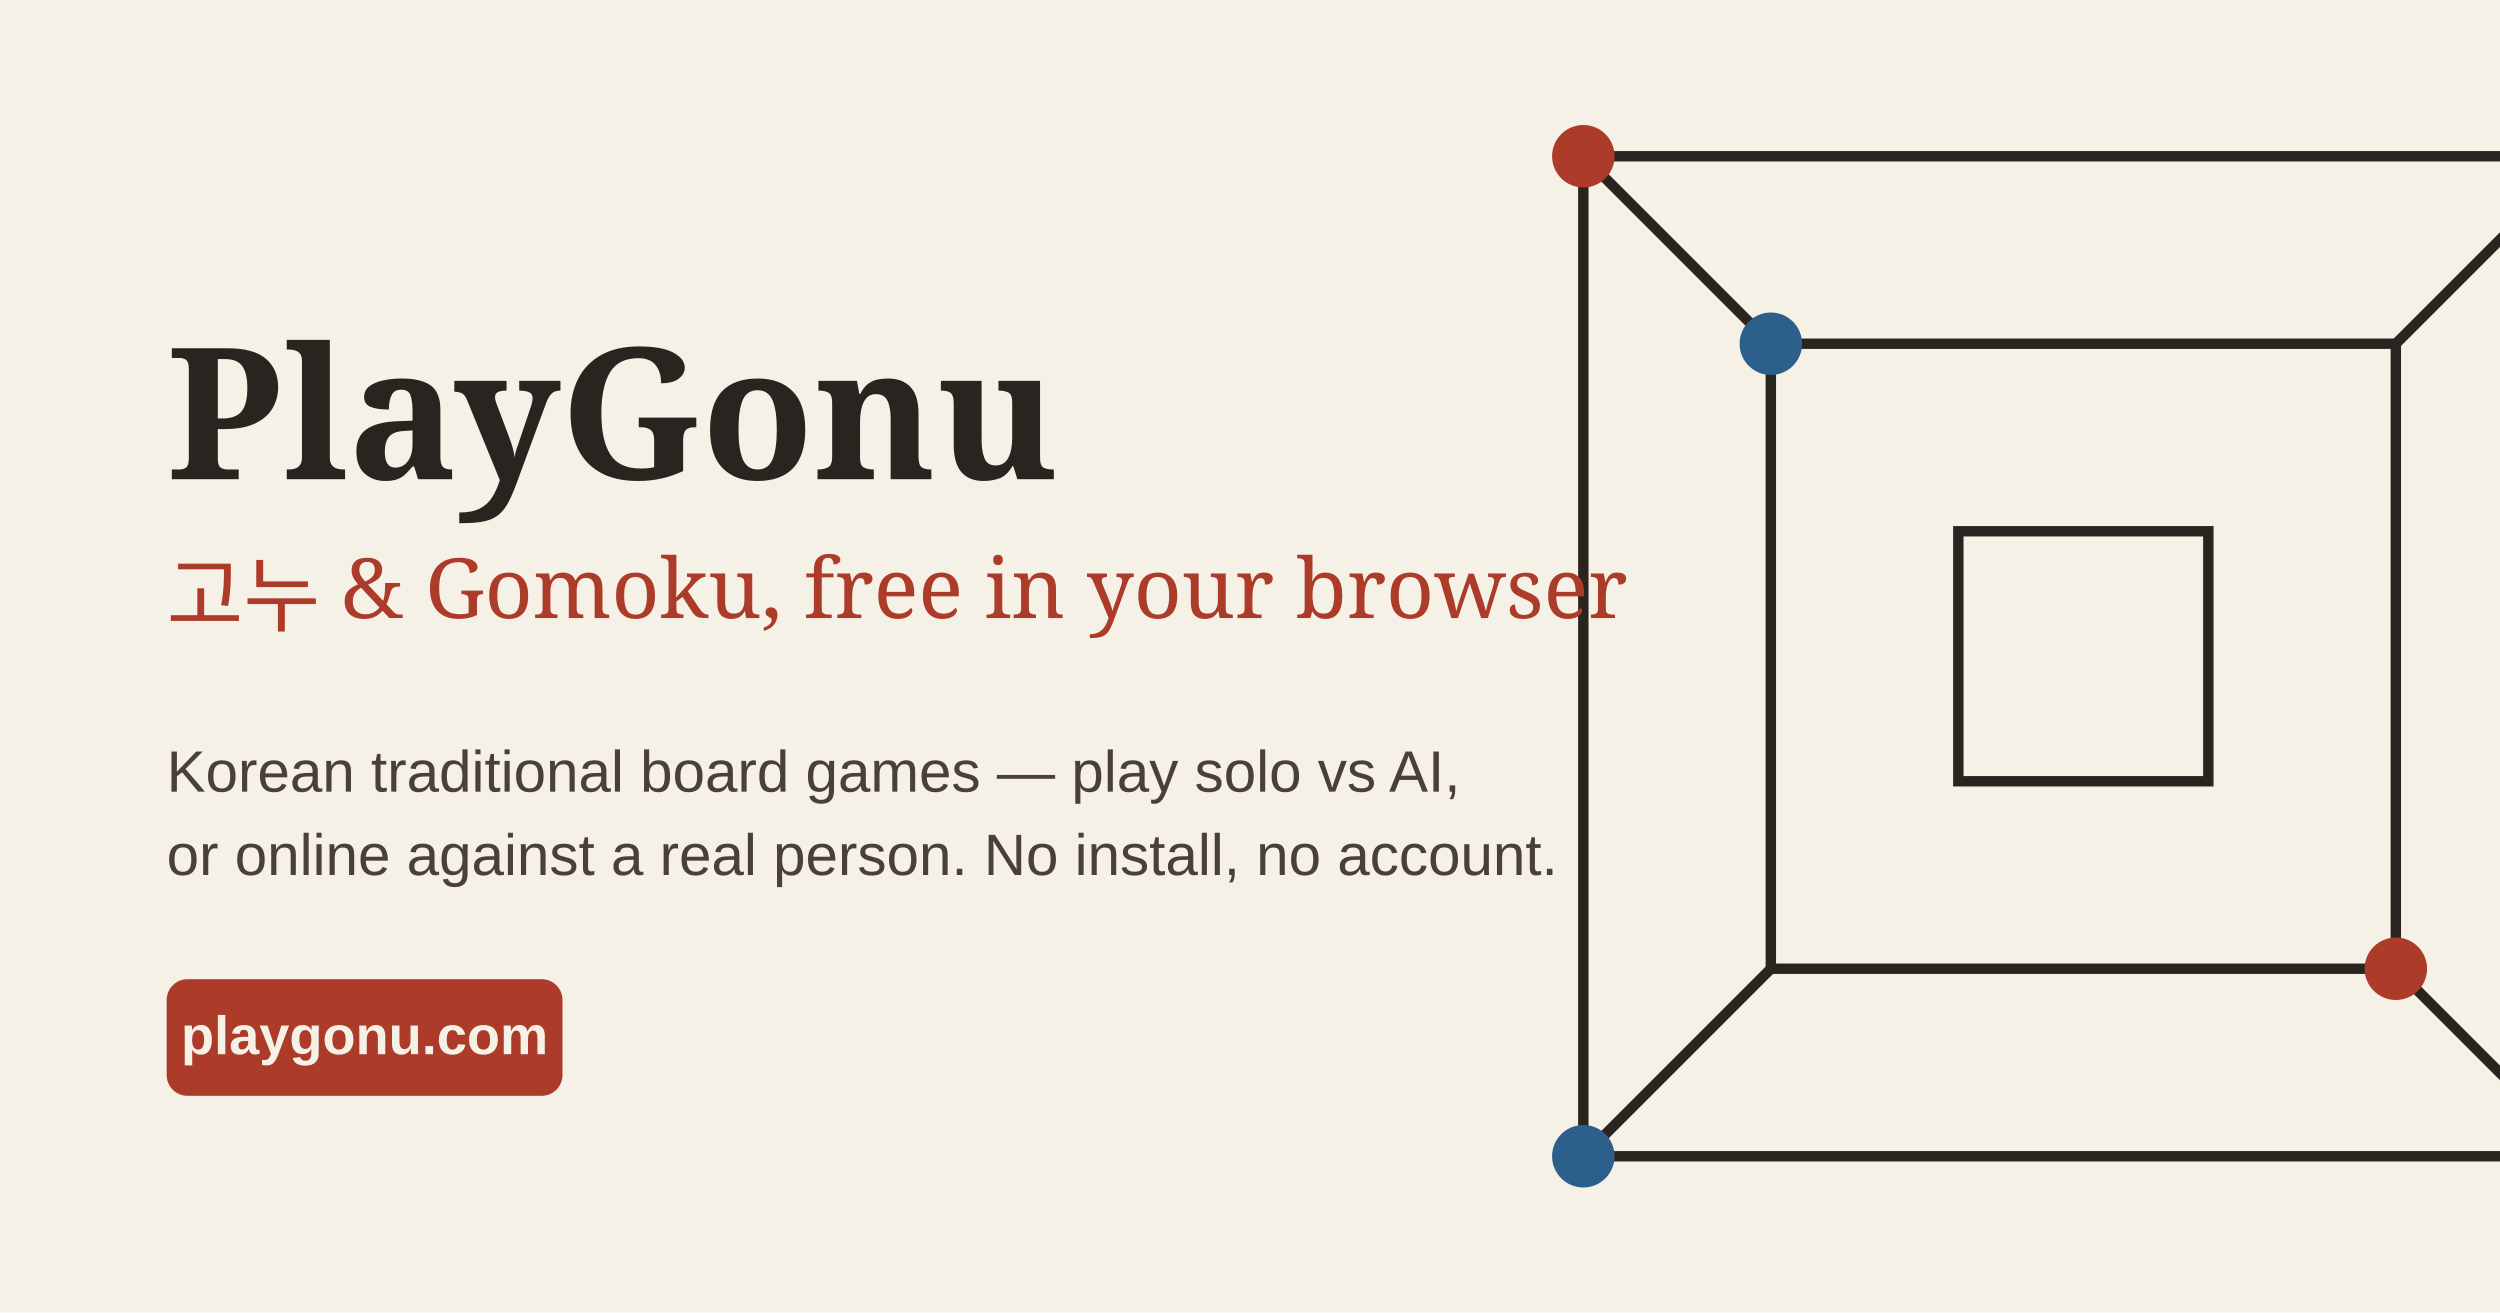
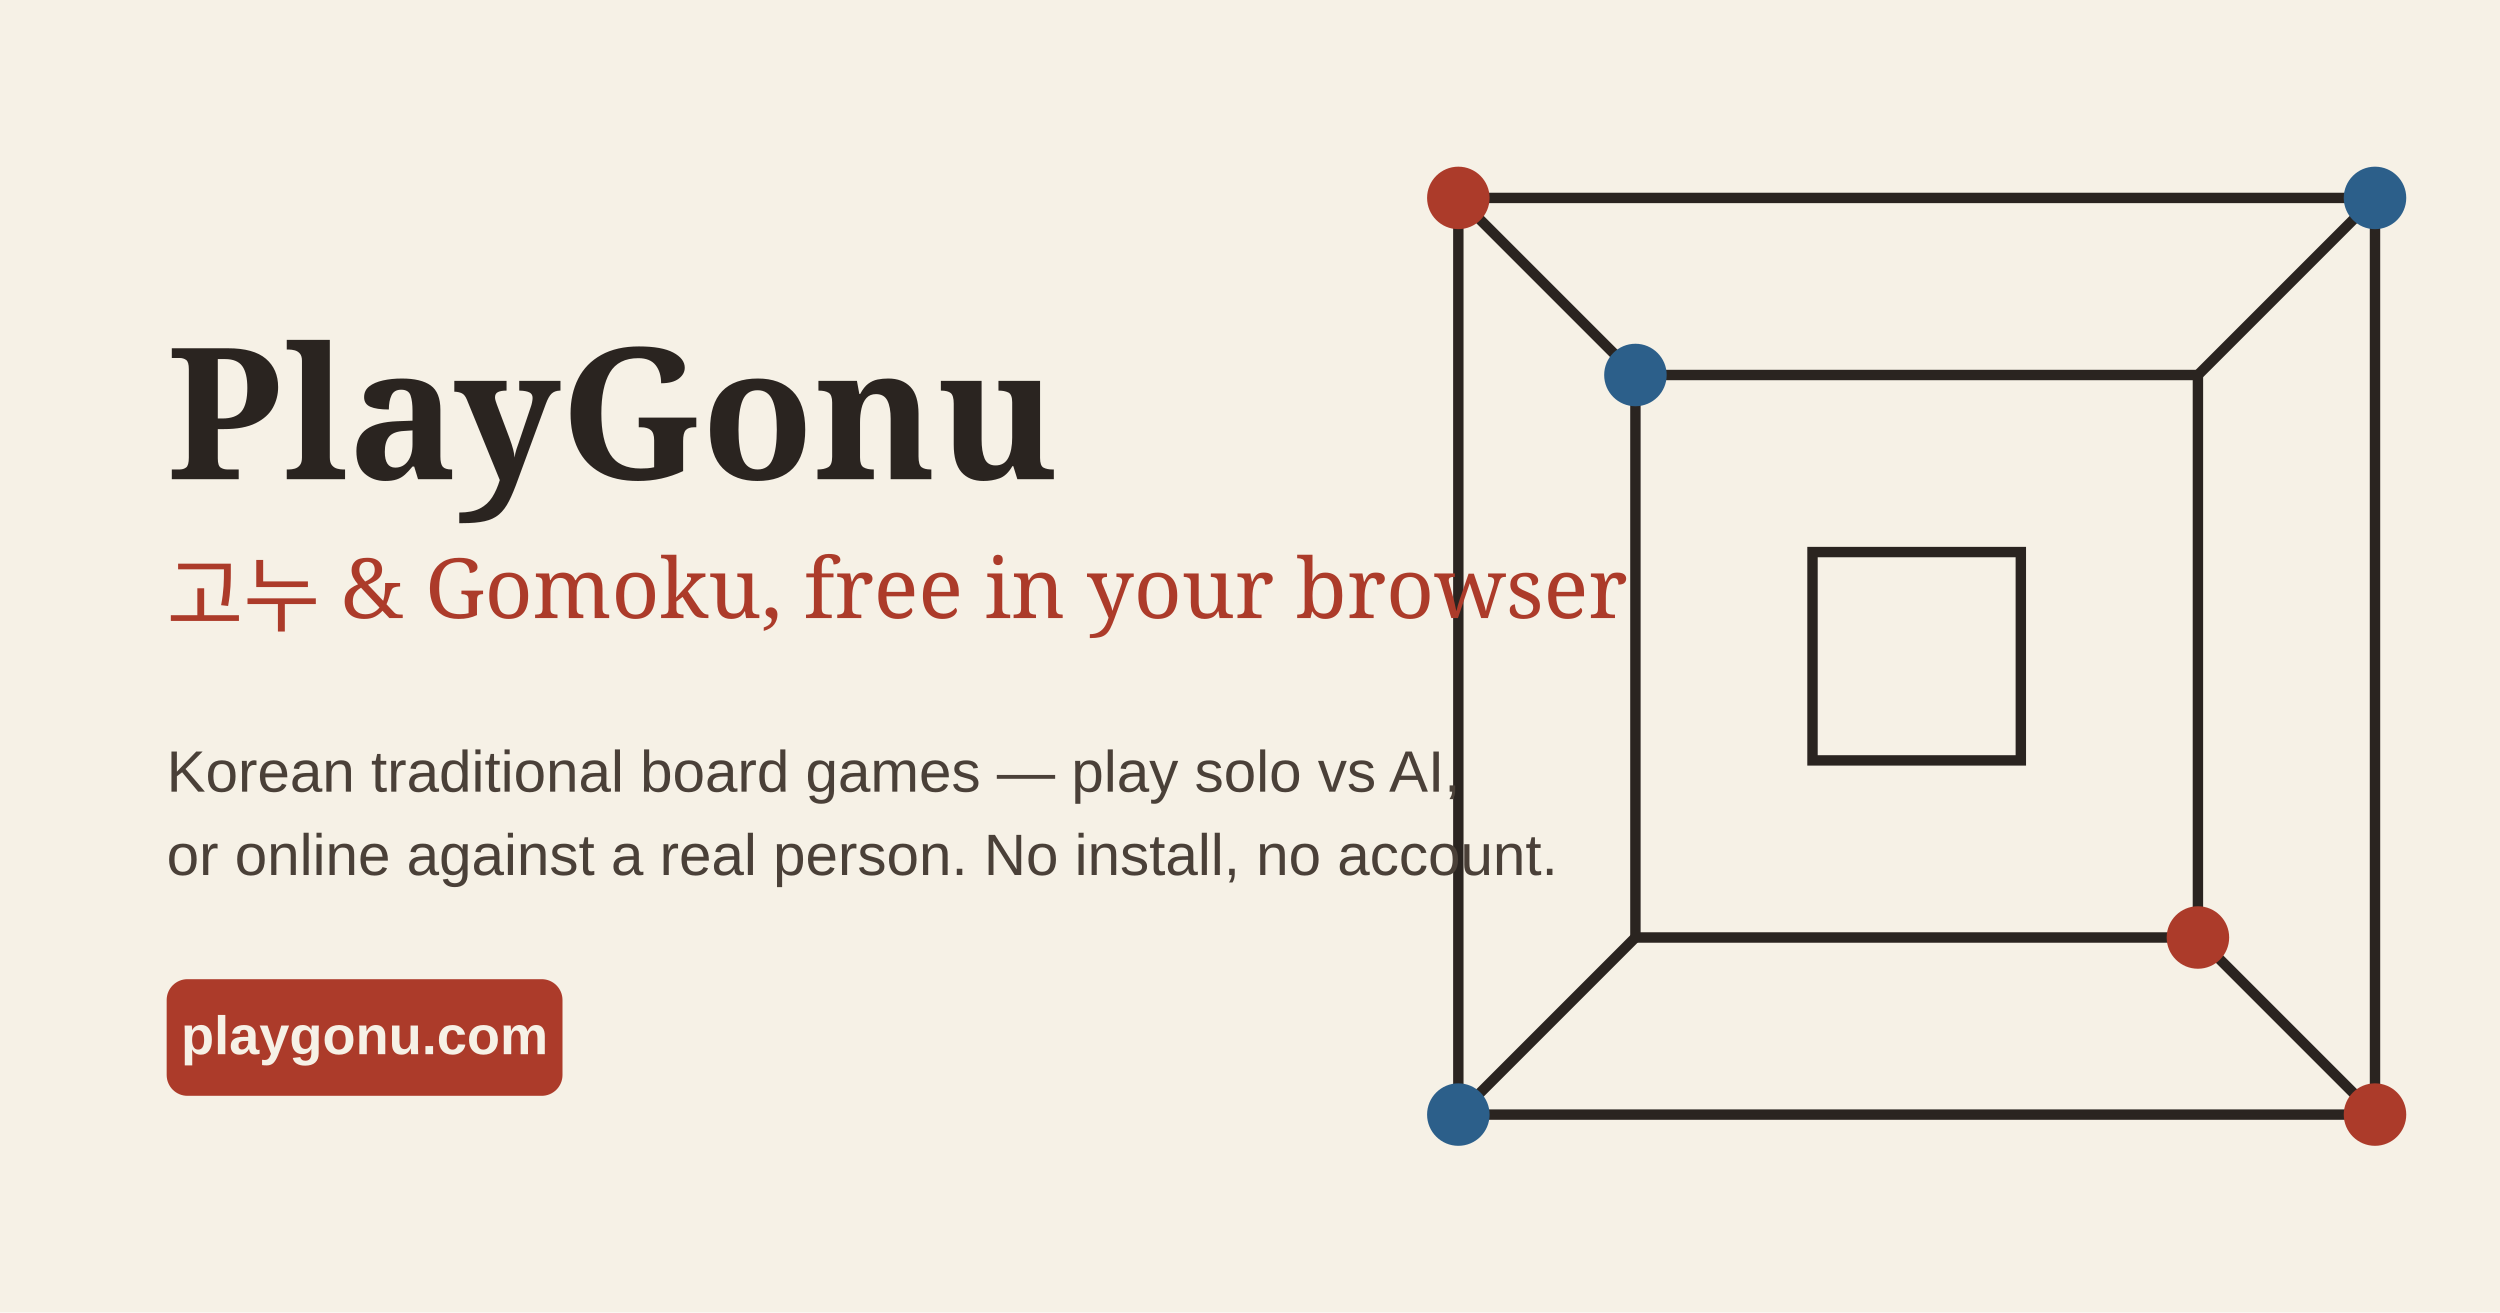
<svg xmlns="http://www.w3.org/2000/svg" viewBox="0 0 1200 630">
  <rect width="1200" height="630" fill="#F6F1E6" />
-   <g transform="translate(760,75)" fill="none" stroke="#2A2420" stroke-width="5" stroke-linecap="round">
-     <rect x="0" y="0" width="480" height="480" />
-     <rect x="90" y="90" width="300" height="300" />
-     <rect x="180" y="180" width="120" height="120" />
-     <line x1="0" y1="0" x2="90" y2="90" />
-     <line x1="480" y1="0" x2="390" y2="90" />
-     <line x1="0" y1="480" x2="90" y2="390" />
-     <line x1="480" y1="480" x2="390" y2="390" />
+   <g transform="translate(700,95)" fill="none" stroke="#2A2420" stroke-width="5" stroke-linecap="round">
+     <rect x="0" y="0" width="440" height="440" />
+     <rect x="85" y="85" width="270" height="270" />
+     <rect x="170" y="170" width="100" height="100" />
+     <line x1="0" y1="0" x2="85" y2="85" />
+     <line x1="440" y1="0" x2="355" y2="85" />
+     <line x1="0" y1="440" x2="85" y2="355" />
+     <line x1="440" y1="440" x2="355" y2="355" />
  </g>
-   <circle cx="760" cy="75" r="15" fill="#AC3B2A" />
-   <circle cx="1240" cy="75" r="15" fill="#2C5F8A" />
-   <circle cx="760" cy="555" r="15" fill="#2C5F8A" />
-   <circle cx="1240" cy="555" r="15" fill="#AC3B2A" />
-   <circle cx="850" cy="165" r="15" fill="#2C5F8A" />
-   <circle cx="1150" cy="465" r="15" fill="#AC3B2A" />
+   <circle cx="700" cy="95" r="15" fill="#AC3B2A" />
+   <circle cx="1140" cy="95" r="15" fill="#2C5F8A" />
+   <circle cx="700" cy="535" r="15" fill="#2C5F8A" />
+   <circle cx="1140" cy="535" r="15" fill="#AC3B2A" />
+   <circle cx="785" cy="180" r="15" fill="#2C5F8A" />
+   <circle cx="1055" cy="450" r="15" fill="#AC3B2A" />
  <text x="80" y="230" font-family="Georgia, 'Noto Serif KR', serif" font-size="88" font-weight="700" fill="#2A2420">PlayGonu</text>
  <text x="80" y="300" font-family="Georgia, 'Noto Serif KR', serif" font-size="40" fill="#AC3B2A">고누 &amp; Gomoku, free in your browser</text>
  <text x="80" y="380" font-family="Arial, sans-serif" font-size="28" fill="#4A4038">Korean traditional board games — play solo vs AI,</text>
  <text x="80" y="420" font-family="Arial, sans-serif" font-size="28" fill="#4A4038">or online against a real person. No install, no account.</text>
  <rect x="80" y="470" width="190" height="56" rx="10" fill="#AC3B2A" />
  <text x="175" y="506" font-family="Arial, sans-serif" font-size="26" font-weight="700" fill="#F6F1E6" text-anchor="middle">playgonu.com</text>
</svg>
